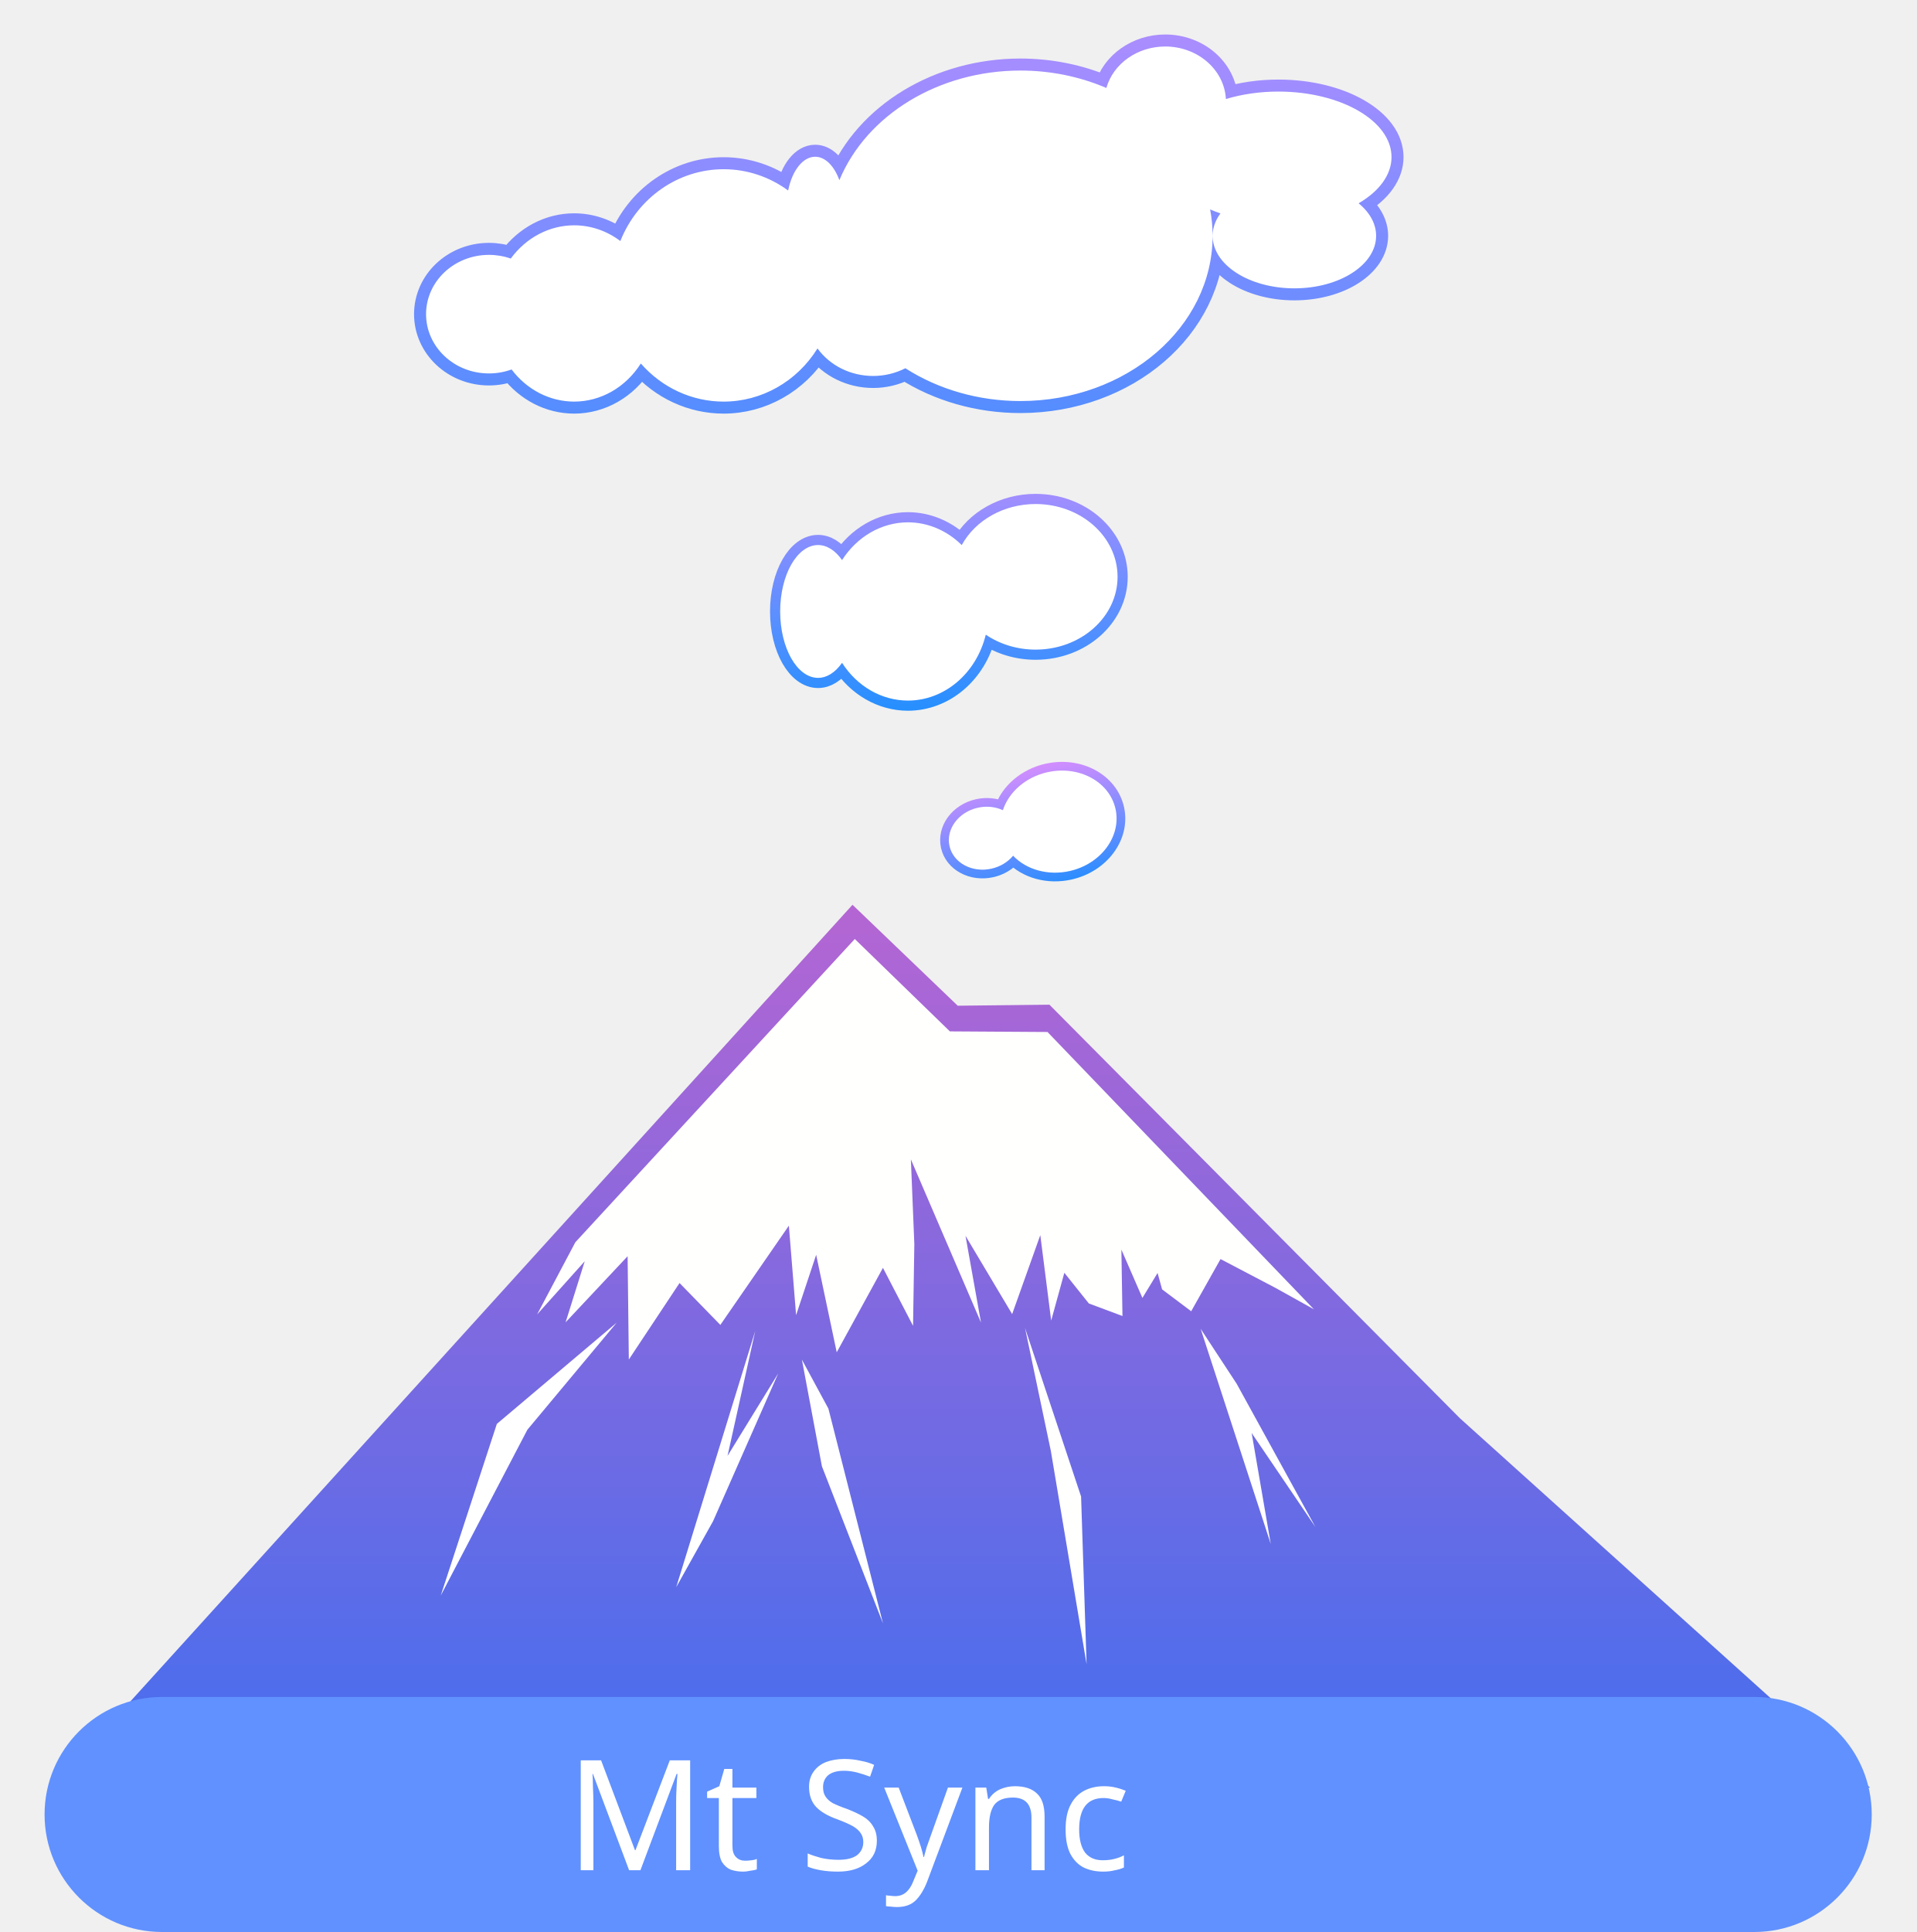
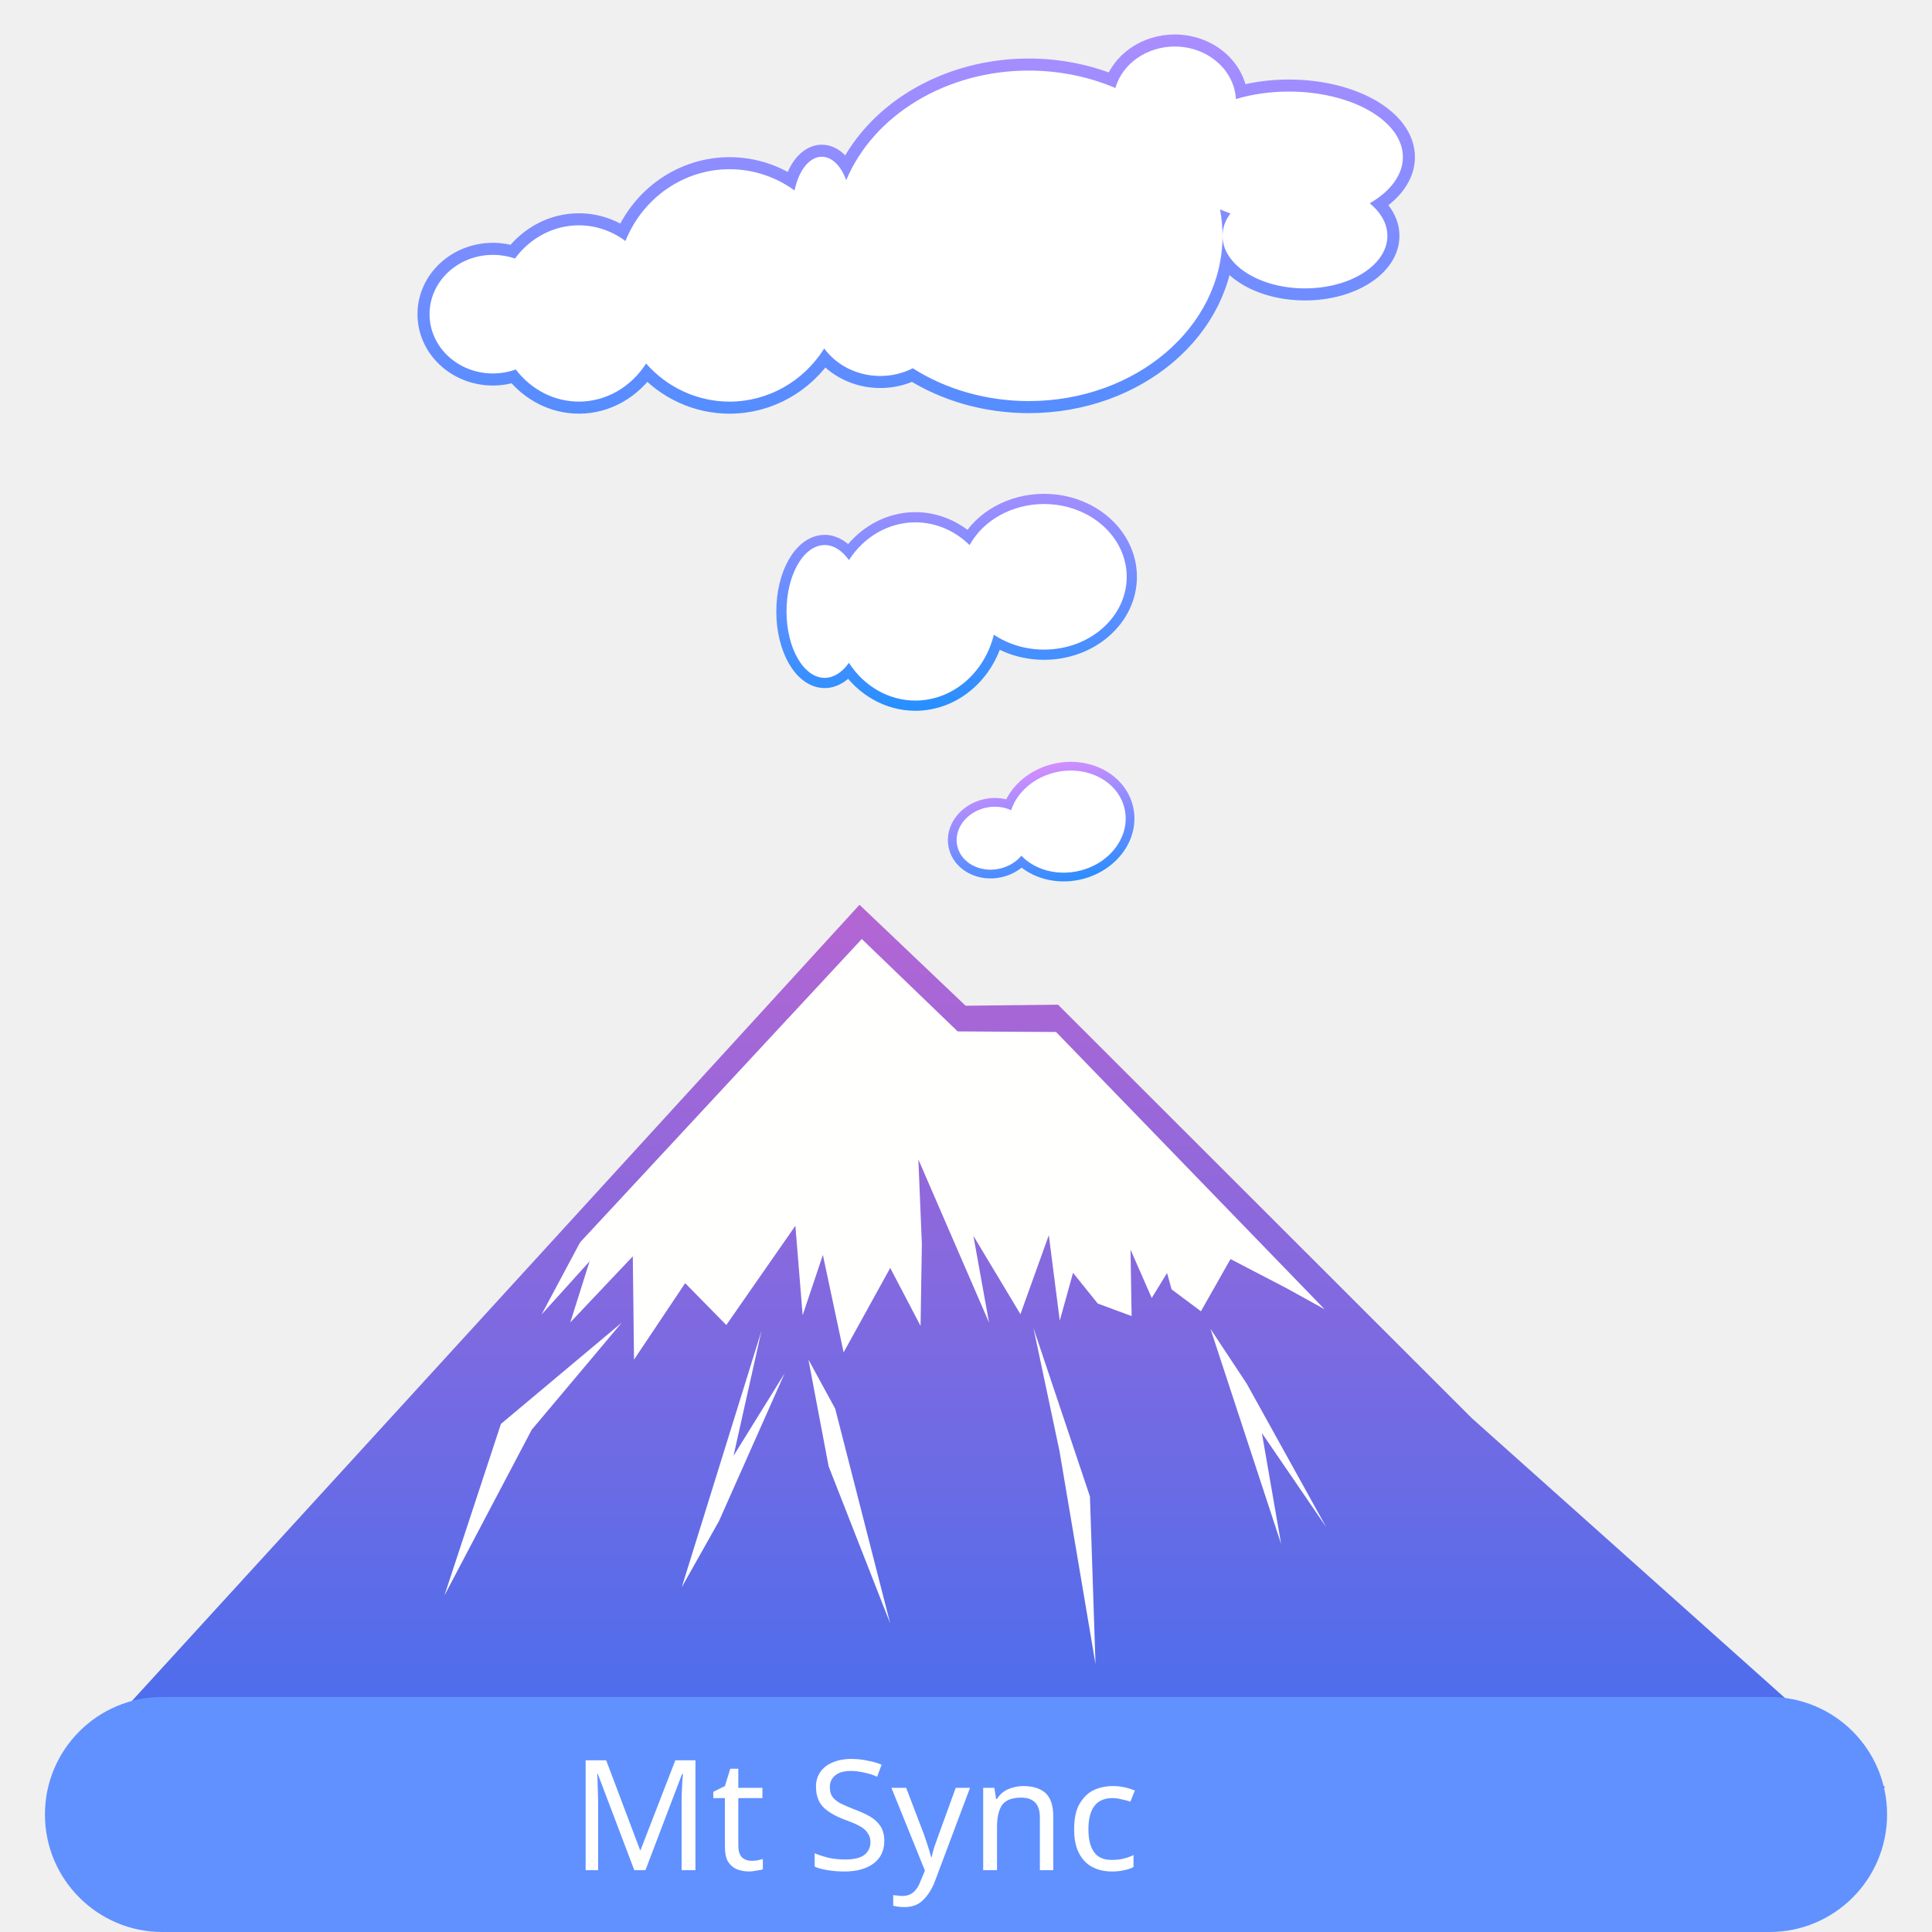
- <svg xmlns="http://www.w3.org/2000/svg" xmlns:xlink="http://www.w3.org/1999/xlink" width="66.081mm" height="66.61mm" viewBox="0 0 66.081 66.61" version="1.1" id="svg1" xml:space="preserve">
+ <svg xmlns="http://www.w3.org/2000/svg" xmlns:xlink="http://www.w3.org/1999/xlink" width="67.733mm" height="67.733mm" viewBox="0 0 67.733 67.733" version="1.1" id="svg1" xml:space="preserve">
  <defs id="defs1">
    <linearGradient id="linearGradient25">
      <stop style="stop-color:#008dff;stop-opacity:1;" offset="0" id="stop25" />
      <stop style="stop-color:#ff8dff;stop-opacity:1;" offset="1" id="stop26" />
    </linearGradient>
    <linearGradient id="linearGradient23">
      <stop style="stop-color:#0090ff;stop-opacity:1;" offset="0" id="stop23" />
      <stop style="stop-color:#c78dff;stop-opacity:1;" offset="1" id="stop24" />
    </linearGradient>
    <linearGradient id="linearGradient21">
      <stop style="stop-color:#008dff;stop-opacity:1;" offset="0" id="stop21" />
      <stop style="stop-color:#ff8dff;stop-opacity:1;" offset="1" id="stop22" />
    </linearGradient>
    <linearGradient id="linearGradient19">
      <stop style="stop-color:#0073ff;stop-opacity:1;" offset="0" id="stop19" />
      <stop style="stop-color:#ff60c1;stop-opacity:0.998;" offset="1" id="stop20" />
    </linearGradient>
-     <linearGradient xlink:href="#linearGradient19" id="linearGradient6" gradientUnits="userSpaceOnUse" gradientTransform="matrix(0.9559331,0,0,1.115523,-119.6569,-75.77238)" x1="44.624" y1="283.659" x2="44.624" y2="222.529" />
-     <linearGradient xlink:href="#linearGradient21" id="linearGradient7" gradientUnits="userSpaceOnUse" gradientTransform="rotate(-12.64005,-212.0456,760.3785)" x1="46.34" y1="236.596" x2="46.34" y2="230.33" />
-     <linearGradient xlink:href="#linearGradient23" id="linearGradient8" gradientUnits="userSpaceOnUse" gradientTransform="matrix(-1,0,0,1,-34.65281,-43.77114)" x1="43.456" y1="231.717" x2="43.456" y2="219.683" />
-     <linearGradient xlink:href="#linearGradient25" id="linearGradient9" gradientUnits="userSpaceOnUse" gradientTransform="matrix(-0.999159,0,0,1.14598,-37.45214,-75.72487)" x1="42.074" y1="230.313" x2="42.074" y2="196.594" />
+     <linearGradient xlink:href="#linearGradient19" id="linearGradient6" gradientUnits="userSpaceOnUse" gradientTransform="matrix(0.9798409,0,0,1.134338,95.2302,-108.2958)" x1="44.624" y1="283.659" x2="44.624" y2="222.529" />
+     <linearGradient xlink:href="#linearGradient21" id="linearGradient7" gradientUnits="userSpaceOnUse" gradientTransform="matrix(1.000168,-0.2225163,0.2242982,0.992222,42.06055,-59.68969)" x1="46.34" y1="236.596" x2="46.34" y2="230.33" />
+     <linearGradient xlink:href="#linearGradient23" id="linearGradient8" gradientUnits="userSpaceOnUse" gradientTransform="matrix(-1.02501,0,0,1.016867,182.3603,-75.75483)" x1="43.456" y1="231.717" x2="43.456" y2="219.683" />
+     <linearGradient xlink:href="#linearGradient25" id="linearGradient9" gradientUnits="userSpaceOnUse" gradientTransform="matrix(-1.024148,0,0,1.165309,179.4909,-108.2475)" x1="42.074" y1="230.313" x2="42.074" y2="196.594" />
  </defs>
-   <g id="layer1" transform="translate(110.8278,-161.1638)">
-     <rect style="font-variation-settings:'opsz' 32, 'wght' 700;fill:none;fill-opacity:0;stroke:none;stroke-width:1.653;stroke-linecap:round;stroke-linejoin:round;stroke-dasharray:none;stroke-opacity:1;paint-order:stroke fill markers" id="rect13-09" width="66.081" height="66.081" x="-110.828" y="161.164" ry="6.206" />
-     <path id="rect15-3" style="font-variation-settings:'opsz' 32, 'wght' 700;fill:url(#linearGradient6);stroke:none;stroke-width:1.033;stroke-linecap:round;stroke-linejoin:round;stroke-dasharray:none;stroke-opacity:1;paint-order:stroke fill markers" d="m -81.431,192.358 3.628,3.48 3.163,-0.035 14.155,14.259 14.14,12.735 -62.887,0.225 z" />
-     <path id="rect20-6" style="font-variation-settings:'opsz' 32, 'wght' 700;fill:#fffffe;fill-opacity:1;stroke-width:1.033;stroke-linecap:round;stroke-linejoin:round;paint-order:stroke fill markers" d="m -81.352,193.538 3.279,3.185 3.366,0.021 9.186,9.56 -1.322,-0.736 -1.897,-0.995 -1.012,1.799 -1.003,-0.754 -0.156,-0.565 -0.523,0.86 -0.725,-1.666 0.037,2.289 -1.159,-0.432 -0.845,-1.058 -0.454,1.647 -0.375,-2.946 -0.971,2.723 -1.609,-2.7 0.535,2.992 -2.418,-5.626 0.119,2.92 -0.044,2.819 -1.038,-1.999 -1.594,2.911 -0.709,-3.361 -0.692,2.08 -0.249,-3.085 -2.363,3.422 -1.407,-1.444 -1.749,2.637 -0.042,-3.561 -2.138,2.278 0.66,-2.105 -1.643,1.834 1.319,-2.489 z" />
-     <path id="rect5-0" style="font-variation-settings:'opsz' 32, 'wght' 700;fill:#ffffff;fill-opacity:1;stroke-width:0.408;stroke-linecap:round;stroke-linejoin:round;paint-order:stroke fill markers" d="m -80.38,217.134 -2.106,-5.417 -0.69,-3.677 0.914,1.689 z" />
-     <rect style="font-variation-settings:'opsz' 32, 'wght' 700;fill:#6191ff;fill-opacity:1;stroke-width:2.237;stroke-linecap:round;stroke-linejoin:round;paint-order:stroke fill markers" id="rect4-6" width="63.006" height="8.104" x="-109.291" y="219.67" ry="4.052" />
-     <text xml:space="preserve" style="font-size:5.297px;line-height:1.25;font-family:'Adwaita Sans';-inkscape-font-specification:'Adwaita Sans, @opsz=32,wght=700';font-variant-ligatures:none;font-variation-settings:'opsz' 32, 'wght' 700;text-align:center;letter-spacing:0px;word-spacing:0px;text-anchor:middle;fill:#ffffff;fill-opacity:1;stroke:none;stroke-width:3.277;stroke-opacity:1" x="-78.326" y="225.122" id="text4-2" transform="scale(0.997696,1.002309)">
-       <tspan id="tspan4-6" style="fill:#ffffff;fill-opacity:1;stroke:none;stroke-width:3.277;stroke-opacity:1" x="-78.326" y="225.122">Mt Sync</tspan>
+   <g id="layer1" transform="translate(-104.2801,-132.6367)">
+     <rect style="font-variation-settings:'opsz' 32, 'wght' 700;fill:none;fill-opacity:0;stroke:none;stroke-width:1.687;stroke-linecap:round;stroke-linejoin:round;stroke-dasharray:none;stroke-opacity:1;paint-order:stroke fill markers" id="rect13-09" width="67.733" height="67.195" x="104.28" y="132.637" ry="6.31" />
+     <path id="rect15-3" style="font-variation-settings:'opsz' 32, 'wght' 700;fill:url(#linearGradient6);stroke:none;stroke-width:1.054;stroke-linecap:round;stroke-linejoin:round;stroke-dasharray:none;stroke-opacity:1;paint-order:stroke fill markers" d="m 134.413,164.357 3.719,3.539 3.242,-0.036 14.509,14.499 14.494,12.95 -64.459,0.229 z" />
+     <path id="rect20-6" style="font-variation-settings:'opsz' 32, 'wght' 700;fill:#fffffe;fill-opacity:1;stroke-width:1.054;stroke-linecap:round;stroke-linejoin:round;paint-order:stroke fill markers" d="m 134.493,165.557 3.361,3.239 3.45,0.021 9.415,9.721 -1.355,-0.749 -1.944,-1.011 -1.037,1.83 -1.028,-0.767 -0.16,-0.574 -0.537,0.875 -0.743,-1.694 0.038,2.328 -1.188,-0.439 -0.866,-1.076 -0.465,1.675 -0.384,-2.995 -0.995,2.769 -1.649,-2.746 0.549,3.042 -2.478,-5.72 0.122,2.969 -0.045,2.867 -1.064,-2.033 -1.634,2.96 -0.727,-3.417 -0.709,2.115 -0.255,-3.137 -2.422,3.48 -1.442,-1.468 -1.793,2.681 -0.043,-3.621 -2.191,2.316 0.676,-2.141 -1.684,1.865 1.352,-2.531 z" />
+     <path id="rect5-0" style="font-variation-settings:'opsz' 32, 'wght' 700;fill:#ffffff;fill-opacity:1;stroke-width:0.416;stroke-linecap:round;stroke-linejoin:round;paint-order:stroke fill markers" d="m 135.489,189.551 -2.159,-5.509 -0.707,-3.739 0.937,1.718 z" />
+     <rect style="font-variation-settings:'opsz' 32, 'wght' 700;fill:#6191ff;fill-opacity:1;stroke-width:2.284;stroke-linecap:round;stroke-linejoin:round;paint-order:stroke fill markers" id="rect4-6" width="64.582" height="8.241" x="105.856" y="192.129" ry="4.12" />
+     <text xml:space="preserve" style="font-size:5.408px;line-height:1.25;font-family:'Adwaita Sans';-inkscape-font-specification:'Adwaita Sans, @opsz=32,wght=700';font-variant-ligatures:none;font-variation-settings:'opsz' 32, 'wght' 700;text-align:center;letter-spacing:0px;word-spacing:0px;text-anchor:middle;fill:#ffffff;fill-opacity:1;stroke:none;stroke-width:3.346;stroke-opacity:1" x="137.548" y="198.536" id="text4-2" transform="scale(1.001683,0.99832)">
+       <tspan id="tspan4-6" style="fill:#ffffff;fill-opacity:1;stroke:none;stroke-width:3.346;stroke-opacity:1" x="137.548" y="198.536">Mt Sync</tspan>
    </text>
-     <path id="rect6-18" style="font-variation-settings:'opsz' 32, 'wght' 700;fill:#ffffff;fill-opacity:1;stroke-width:0.525;stroke-linecap:round;stroke-linejoin:round;paint-order:stroke fill markers" d="m -83.992,208.514 -1.748,2.844 0.955,-4.306 -2.725,8.834 1.272,-2.278 z" />
-     <path id="rect7-7" style="font-variation-settings:'opsz' 32, 'wght' 700;fill:#ffffff;fill-opacity:1;stroke-width:0.477;stroke-linecap:round;stroke-linejoin:round;paint-order:stroke fill markers" d="m -93.695,210.256 4.131,-3.49 -3.078,3.691 -2.987,5.715 z" />
-     <path id="rect8-9" style="font-variation-settings:'opsz' 32, 'wght' 700;fill:#ffffff;fill-opacity:1;stroke-width:0.373;stroke-linecap:round;stroke-linejoin:round;paint-order:stroke fill markers" d="m -69.425,206.979 1.24,1.891 2.717,4.942 -2.199,-3.242 0.659,3.826 z" />
-     <path id="path8-3-2" style="font-variation-settings:'opsz' 32, 'wght' 700;fill:#ffffff;fill-opacity:1;stroke:url(#linearGradient7);stroke-width:0.6;stroke-linecap:round;stroke-linejoin:round;stroke-dasharray:none;paint-order:stroke fill markers" d="m -74.709,187.787 a 1.746,2.013 77.36 0 0 -1.537,1.31 1.077,1.241 77.36 0 0 -0.865,-0.085 1.077,1.241 77.36 0 0 -0.975,1.322 1.077,1.241 77.36 0 0 1.447,0.779 1.077,1.241 77.36 0 0 0.746,-0.446 1.746,2.013 77.36 0 0 1.949,0.528 1.746,2.013 77.36 0 0 1.582,-2.144 1.746,2.013 77.36 0 0 -2.346,-1.263 z" />
-     <path id="path9-0" style="font-variation-settings:'opsz' 32, 'wght' 700;fill:#ffffff;fill-opacity:1;stroke:url(#linearGradient8);stroke-width:0.7;stroke-linecap:round;stroke-linejoin:round;stroke-dasharray:none;paint-order:stroke fill markers" d="m -75.119,178.541 a 2.828,2.51 0 0 1 2.828,2.51 2.828,2.51 0 0 1 -2.828,2.51 2.828,2.51 0 0 1 -1.716,-0.515 2.784,3.073 0 0 1 -2.687,2.272 2.784,3.073 0 0 1 -2.269,-1.302 1.308,2.29 0 0 1 -0.826,0.519 1.308,2.29 0 0 1 -1.308,-2.29 1.308,2.29 0 0 1 1.308,-2.29 1.308,2.29 0 0 1 0.826,0.519 2.784,3.073 0 0 1 2.269,-1.302 2.784,3.073 0 0 1 1.858,0.785 2.828,2.51 0 0 1 2.545,-1.416 z" />
-     <path id="path11-2" style="font-variation-settings:'opsz' 32, 'wght' 700;fill:#ffffff;fill-opacity:1;stroke:url(#linearGradient9);stroke-width:0.828;stroke-linecap:round;stroke-linejoin:round;stroke-dasharray:none;paint-order:stroke fill markers" d="m -91.03,175.01 a 2.794,3.039 0 0 1 -2.157,-1.108 2.168,2.044 0 0 1 -0.781,0.137 2.168,2.044 0 0 1 -2.168,-2.044 2.168,2.044 0 0 1 2.168,-2.044 2.168,2.044 0 0 1 0.753,0.127 2.794,3.039 0 0 1 2.186,-1.146 2.794,3.039 0 0 1 1.593,0.542 3.854,4.006 0 0 1 3.562,-2.476 3.854,4.006 0 0 1 2.224,0.734 0.988,1.741 0 0 1 0.932,-1.164 0.988,1.741 0 0 1 0.834,0.808 6.63,5.697 0 0 1 6.243,-3.78 6.63,5.697 0 0 1 2.964,0.601 2.096,1.906 0 0 1 2.029,-1.43 2.096,1.906 0 0 1 2.093,1.811 3.902,2.259 0 0 1 1.809,-0.257 3.902,2.259 0 0 1 3.902,2.259 3.902,2.259 0 0 1 -1.135,1.593 2.819,1.811 0 0 1 0.604,1.121 2.819,1.811 0 0 1 -2.819,1.811 2.819,1.811 0 0 1 -2.819,-1.811 2.819,1.811 0 0 1 0.269,-0.772 3.902,2.259 0 0 1 -0.355,-0.138 6.63,5.697 0 0 1 0.085,0.91 6.63,5.697 0 0 1 -6.629,5.697 6.63,5.697 0 0 1 -3.965,-1.131 2.312,2.155 0 0 1 -1.113,0.266 2.312,2.155 0 0 1 -1.917,-0.949 3.854,4.006 0 0 1 -3.238,1.833 3.854,4.006 0 0 1 -2.854,-1.314 2.794,3.039 0 0 1 -2.301,1.314 z" />
-     <path id="rect26-3" style="font-variation-settings:'opsz' 32, 'wght' 700;fill:#fffffe;fill-opacity:1;stroke-width:0.232;stroke-linecap:round;stroke-linejoin:round;paint-order:stroke fill markers" d="m -74.591,211.191 -0.89,-4.238 1.932,5.807 0.19,5.78 z" />
+     <path id="rect6-18" style="font-variation-settings:'opsz' 32, 'wght' 700;fill:#ffffff;fill-opacity:1;stroke-width:0.536;stroke-linecap:round;stroke-linejoin:round;paint-order:stroke fill markers" d="m 131.787,180.785 -1.791,2.892 0.979,-4.379 -2.793,8.983 1.304,-2.316 z" />
+     <path id="rect7-7" style="font-variation-settings:'opsz' 32, 'wght' 700;fill:#ffffff;fill-opacity:1;stroke-width:0.487;stroke-linecap:round;stroke-linejoin:round;paint-order:stroke fill markers" d="m 121.842,182.557 4.234,-3.549 -3.155,3.754 -3.061,5.812 z" />
+     <path id="rect8-9" style="font-variation-settings:'opsz' 32, 'wght' 700;fill:#ffffff;fill-opacity:1;stroke-width:0.381;stroke-linecap:round;stroke-linejoin:round;paint-order:stroke fill markers" d="m 146.718,179.225 1.271,1.923 2.785,5.026 -2.254,-3.296 0.675,3.891 z" />
+     <path id="path8-3-2" style="font-variation-settings:'opsz' 32, 'wght' 700;fill:#ffffff;fill-opacity:1;stroke:url(#linearGradient7);stroke-width:0.613;stroke-linecap:round;stroke-linejoin:round;stroke-dasharray:none;paint-order:stroke fill markers" d="m 141.303,159.709 a 1.776,2.062 78.018 0 0 -1.575,1.332 1.096,1.272 78.018 0 0 -0.887,-0.087 1.096,1.272 78.018 0 0 -1,1.345 1.096,1.272 78.018 0 0 1.483,0.792 1.096,1.272 78.018 0 0 0.764,-0.454 1.776,2.062 78.018 0 0 1.998,0.537 1.776,2.062 78.018 0 0 1.621,-2.18 1.776,2.062 78.018 0 0 -2.405,-1.285 z" />
+     <path id="path9-0" style="font-variation-settings:'opsz' 32, 'wght' 700;fill:#ffffff;fill-opacity:1;stroke:url(#linearGradient8);stroke-width:0.715;stroke-linecap:round;stroke-linejoin:round;stroke-dasharray:none;paint-order:stroke fill markers" d="m 140.882,150.307 a 2.899,2.552 0 0 1 2.899,2.552 2.899,2.552 0 0 1 -2.899,2.552 2.899,2.552 0 0 1 -1.759,-0.523 2.853,3.125 0 0 1 -2.755,2.31 2.853,3.125 0 0 1 -2.326,-1.324 1.341,2.328 0 0 1 -0.847,0.528 1.341,2.328 0 0 1 -1.341,-2.328 1.341,2.328 0 0 1 1.341,-2.329 1.341,2.328 0 0 1 0.847,0.528 2.853,3.125 0 0 1 2.326,-1.324 2.853,3.125 0 0 1 1.905,0.798 2.899,2.552 0 0 1 2.609,-1.44 z" />
+     <path id="path11-2" style="font-variation-settings:'opsz' 32, 'wght' 700;fill:#ffffff;fill-opacity:1;stroke:url(#linearGradient9);stroke-width:0.845;stroke-linecap:round;stroke-linejoin:round;stroke-dasharray:none;paint-order:stroke fill markers" d="m 124.573,146.716 a 2.864,3.09 0 0 1 -2.211,-1.126 2.222,2.079 0 0 1 -0.801,0.14 2.222,2.079 0 0 1 -2.222,-2.079 2.222,2.079 0 0 1 2.222,-2.079 2.222,2.079 0 0 1 0.772,0.129 2.864,3.09 0 0 1 2.241,-1.165 2.864,3.09 0 0 1 1.633,0.551 3.95,4.074 0 0 1 3.651,-2.518 3.95,4.074 0 0 1 2.279,0.746 1.012,1.77 0 0 1 0.955,-1.183 1.012,1.77 0 0 1 0.855,0.822 6.795,5.793 0 0 1 6.399,-3.843 6.795,5.793 0 0 1 3.038,0.611 2.148,1.938 0 0 1 2.08,-1.454 2.148,1.938 0 0 1 2.145,1.841 4,2.297 0 0 1 1.854,-0.262 4,2.297 0 0 1 4,2.298 4,2.297 0 0 1 -1.163,1.62 2.89,1.842 0 0 1 0.62,1.14 2.89,1.842 0 0 1 -2.89,1.842 2.89,1.842 0 0 1 -2.89,-1.842 2.89,1.842 0 0 1 0.276,-0.786 4,2.297 0 0 1 -0.363,-0.14 6.795,5.793 0 0 1 0.087,0.926 6.795,5.793 0 0 1 -6.795,5.793 6.795,5.793 0 0 1 -4.064,-1.15 2.37,2.191 0 0 1 -1.14,0.27 2.37,2.191 0 0 1 -1.965,-0.965 3.95,4.074 0 0 1 -3.319,1.864 3.95,4.074 0 0 1 -2.926,-1.336 2.864,3.09 0 0 1 -2.358,1.336 z" />
+     <path id="rect26-3" style="font-variation-settings:'opsz' 32, 'wght' 700;fill:#fffffe;fill-opacity:1;stroke-width:0.236;stroke-linecap:round;stroke-linejoin:round;paint-order:stroke fill markers" d="m 141.424,183.507 -0.912,-4.31 1.98,5.905 0.195,5.877 z" />
  </g>
</svg>
